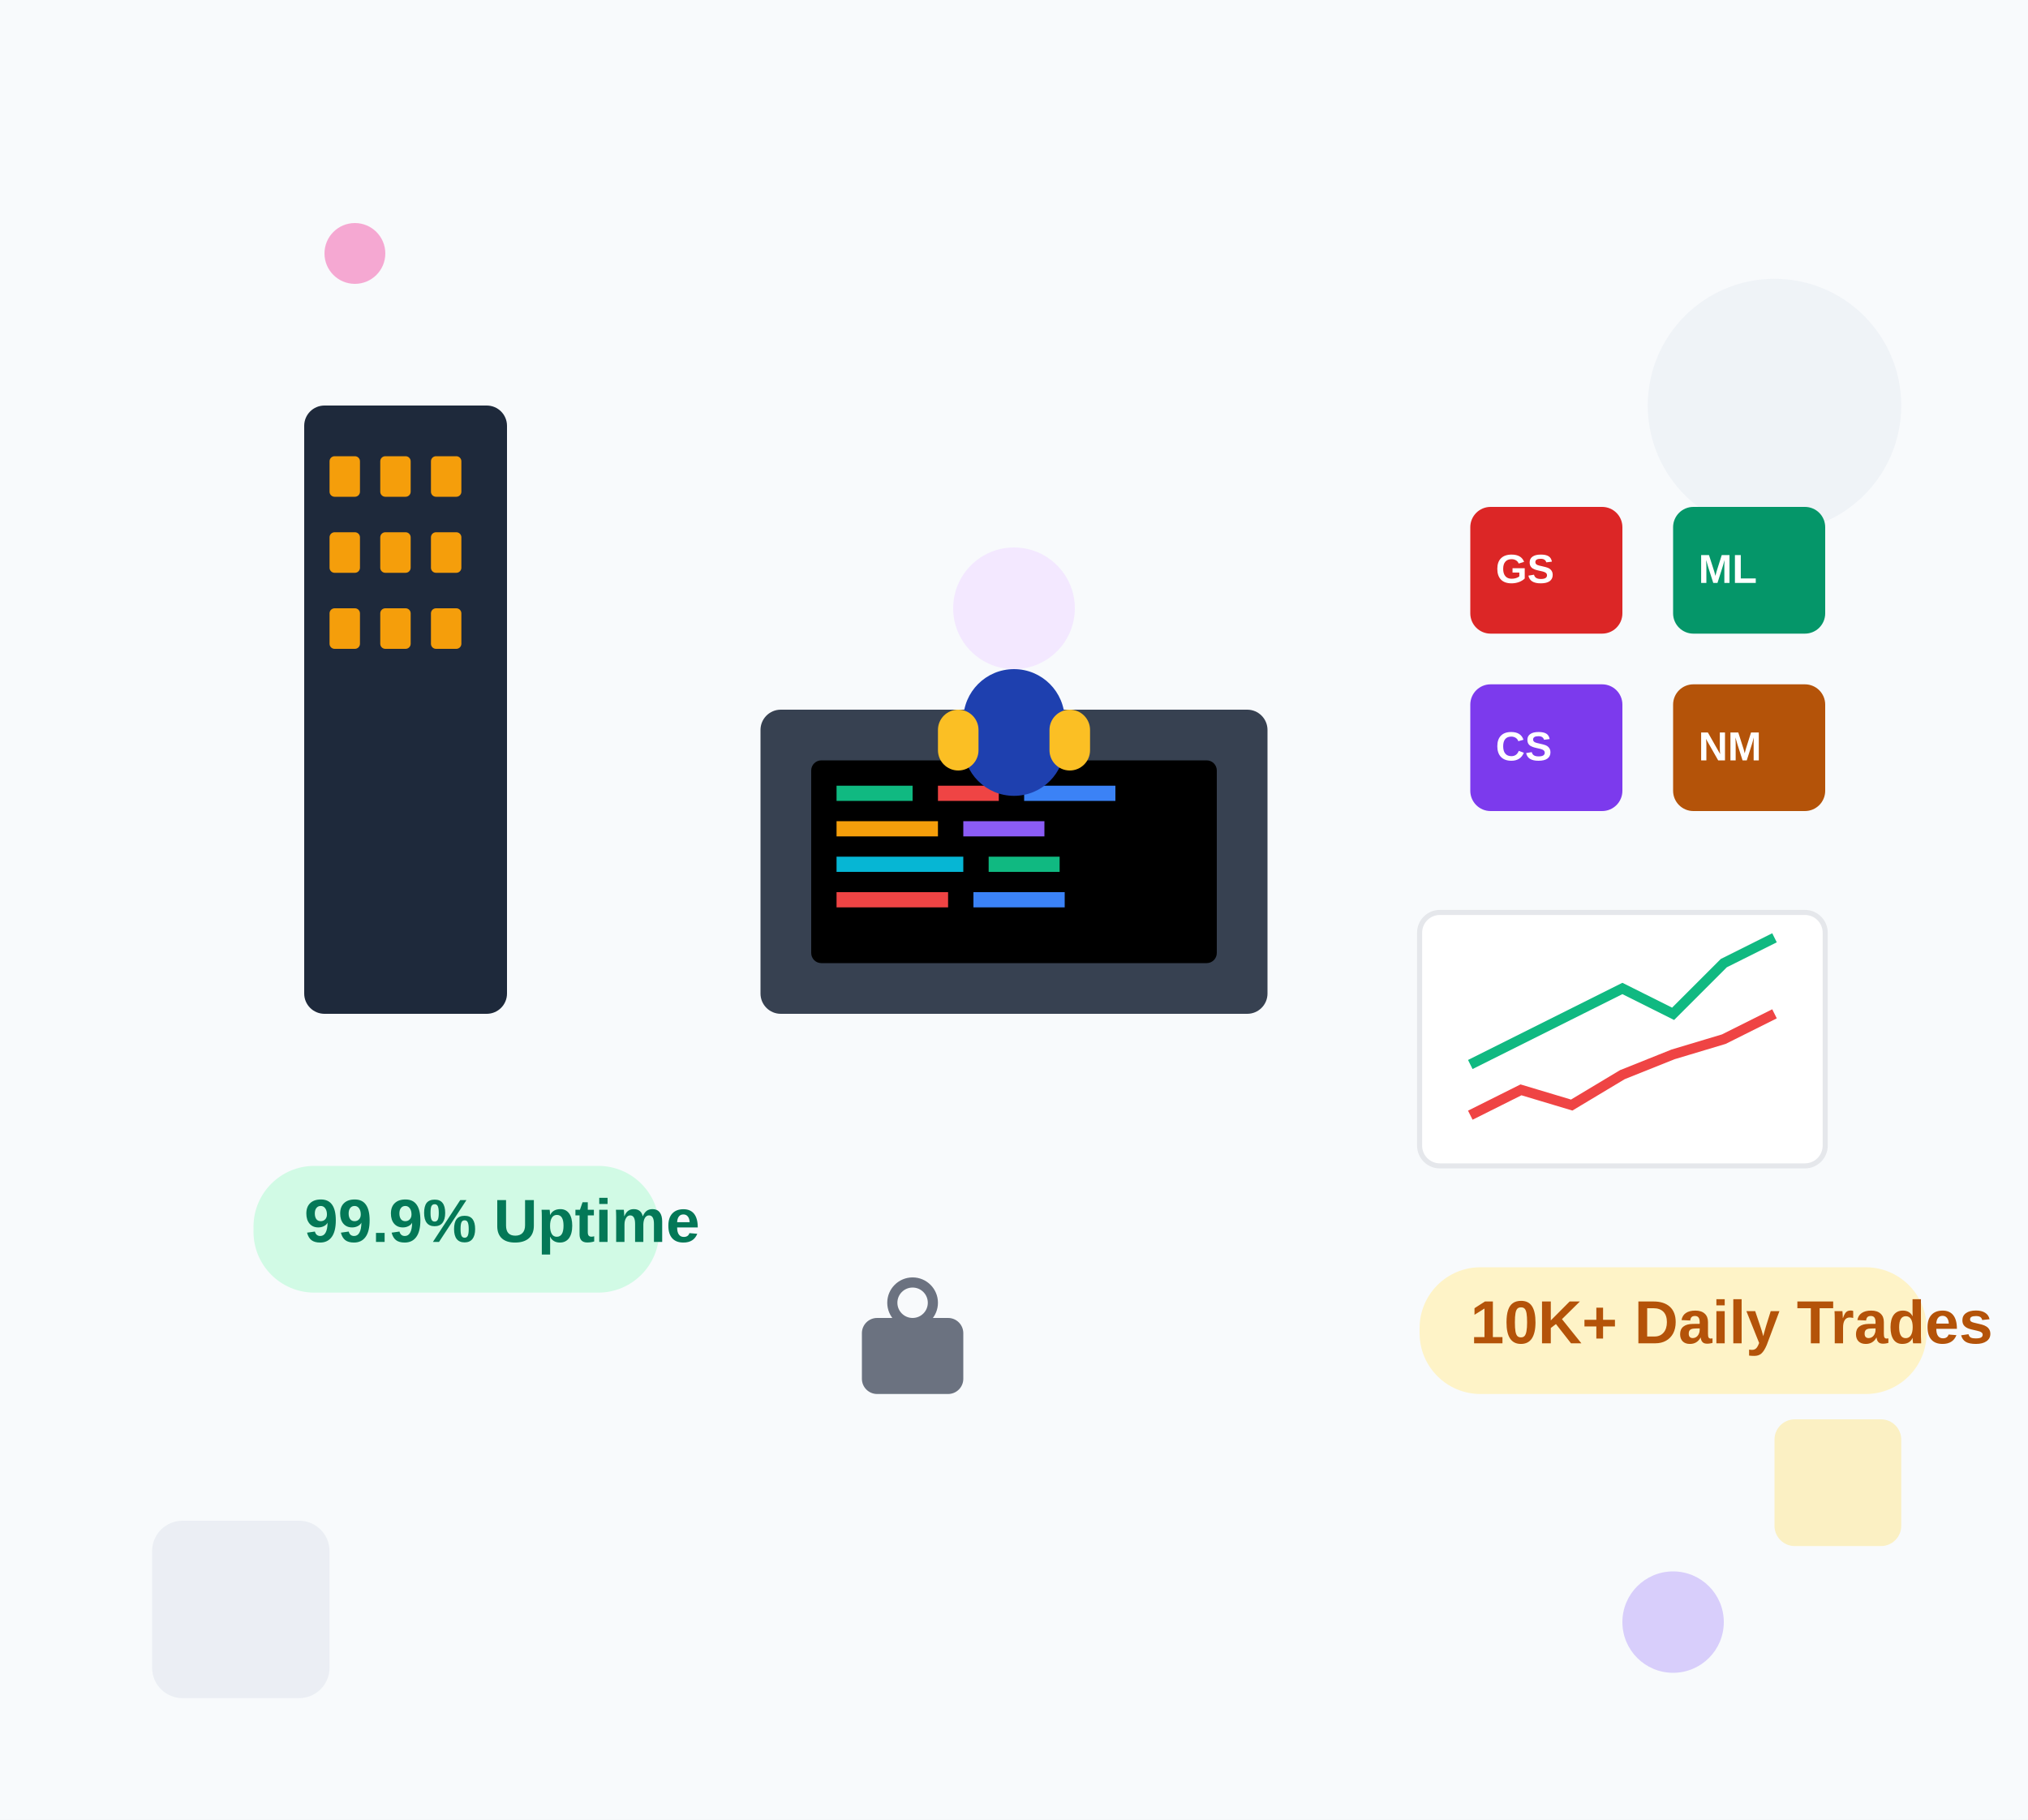
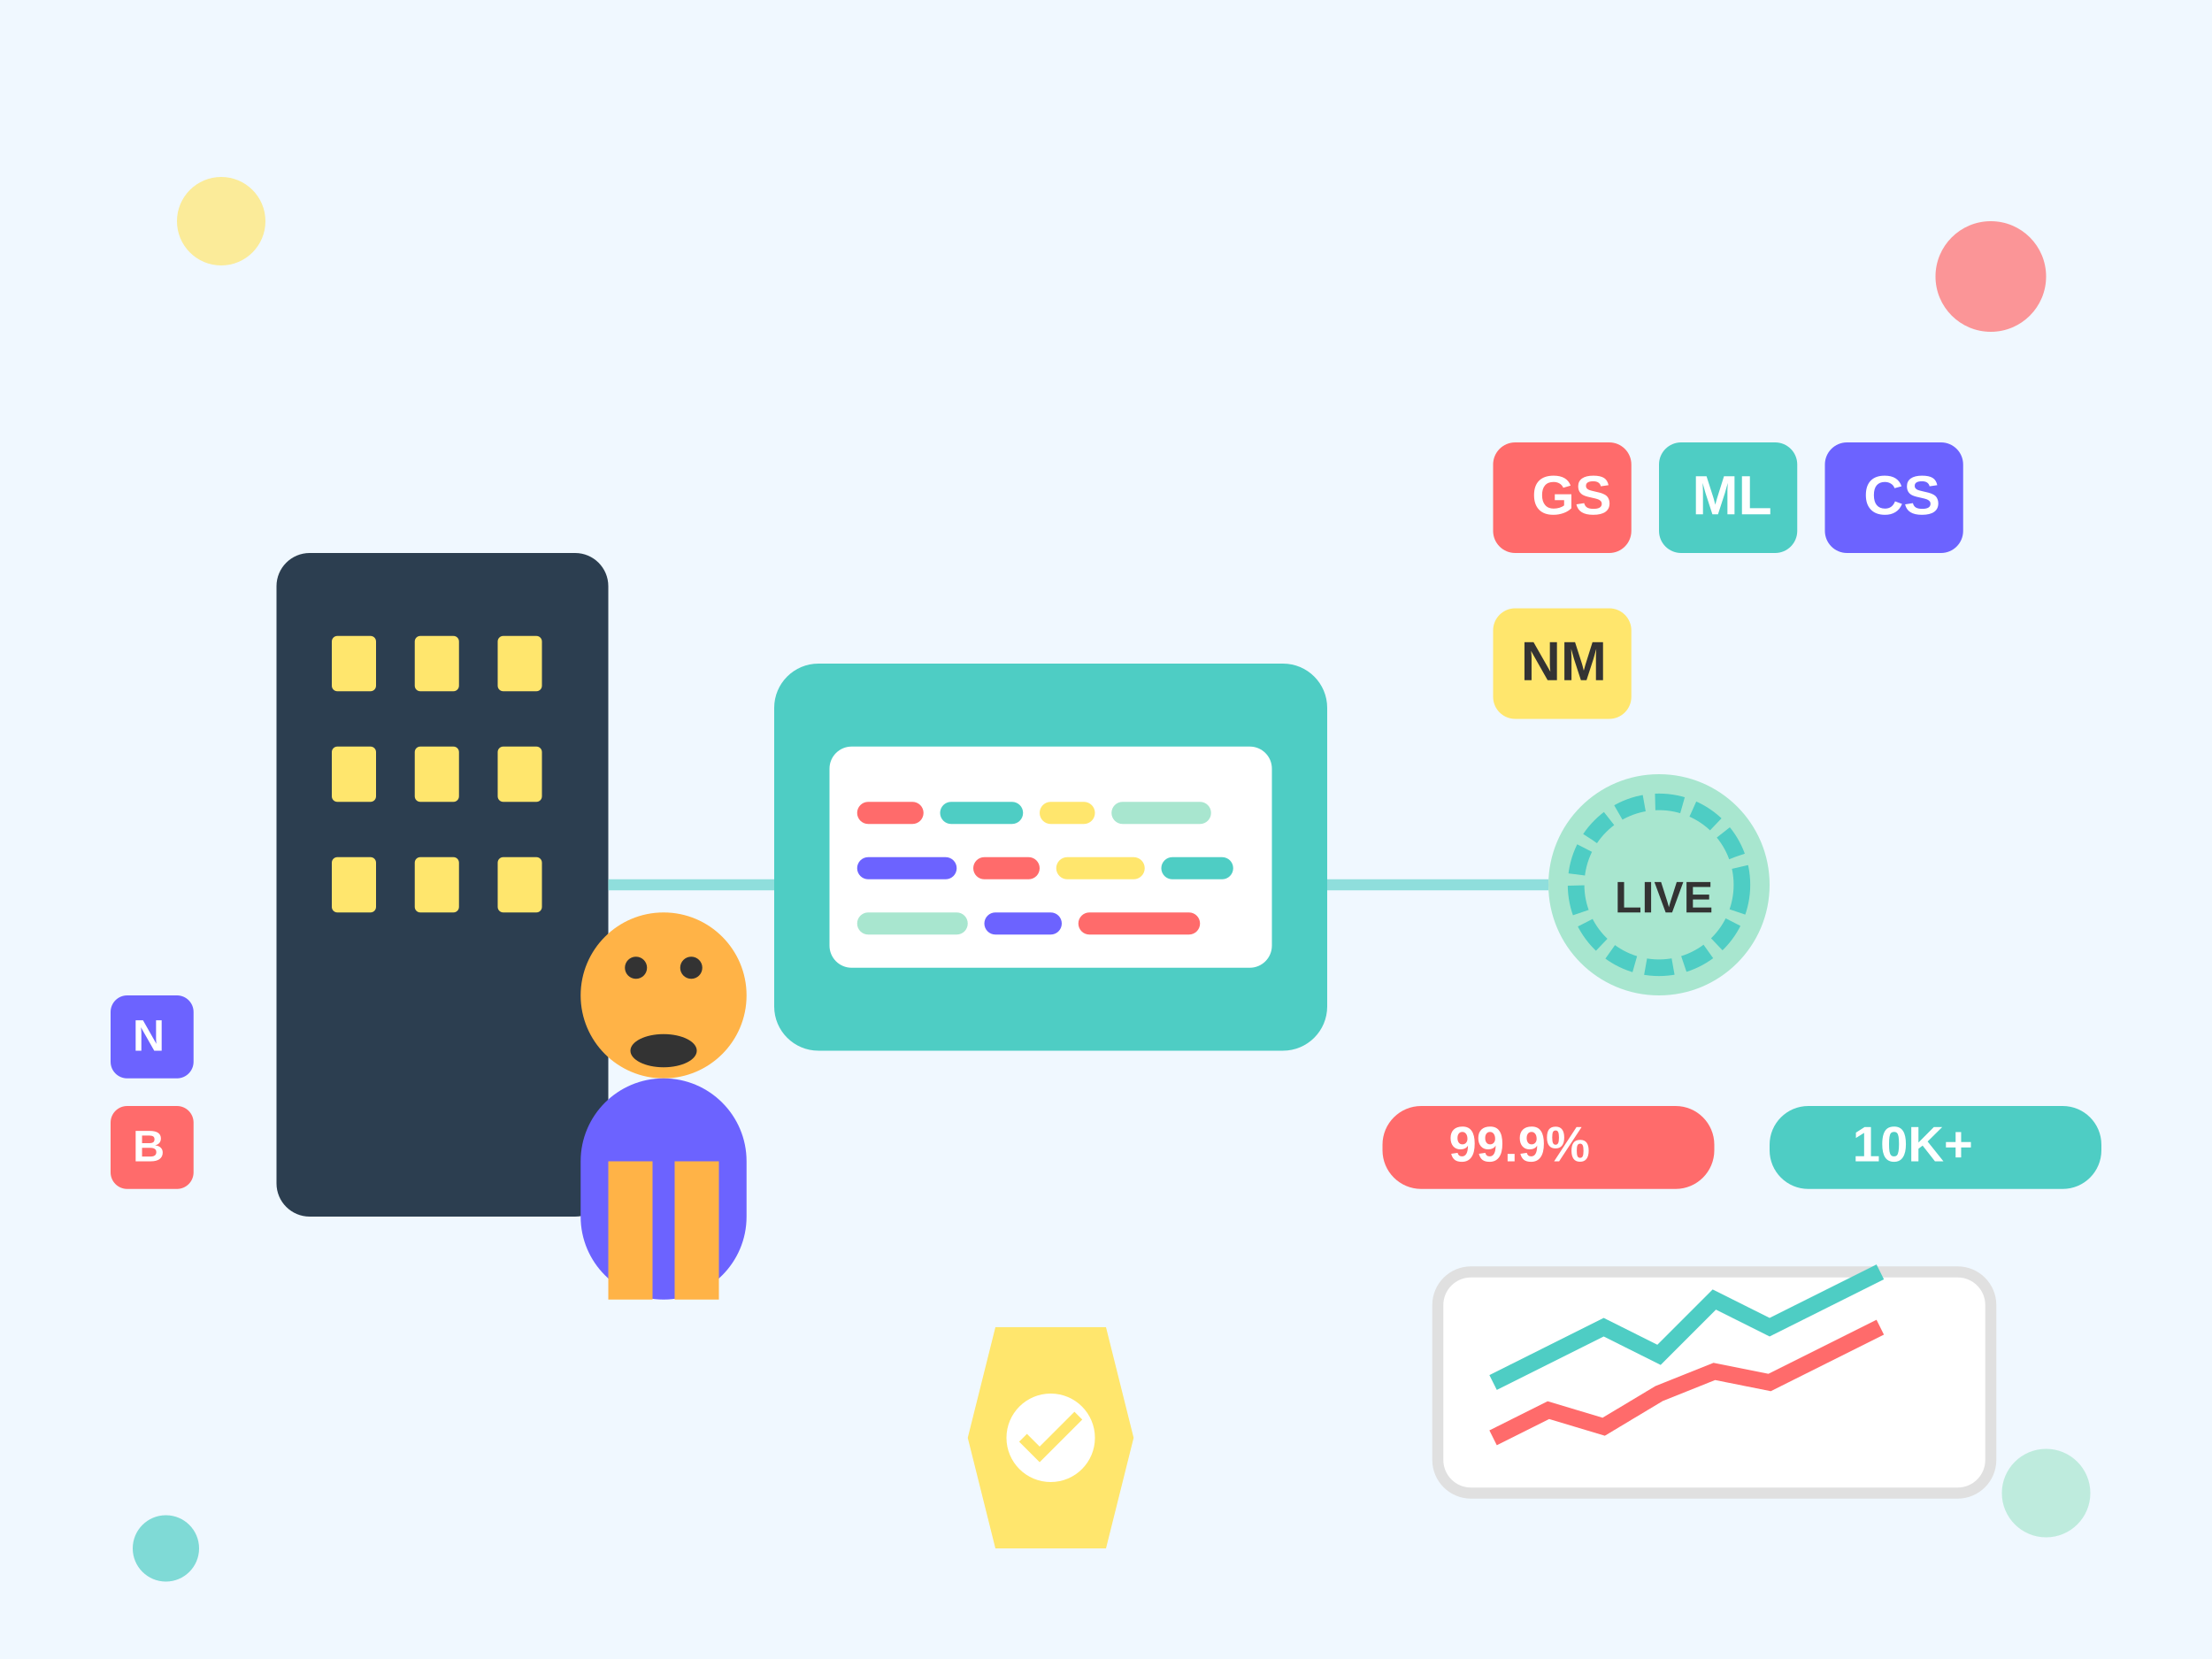
- <svg xmlns="http://www.w3.org/2000/svg" width="400" height="359" viewBox="0 0 400 359" fill="none">
-   <rect width="400" height="359" fill="#F8FAFC" />
-   <circle cx="350" cy="80" r="25" fill="#E2E8F0" opacity="0.4" />
-   <rect x="30" y="300" width="35" height="35" rx="6" fill="#CBD5E1" opacity="0.3" />
-   <rect x="60" y="80" width="40" height="120" rx="4" fill="#1E293B" />
-   <rect x="65" y="90" width="6" height="8" rx="1" fill="#F59E0B" />
-   <rect x="75" y="90" width="6" height="8" rx="1" fill="#F59E0B" />
-   <rect x="85" y="90" width="6" height="8" rx="1" fill="#F59E0B" />
-   <rect x="65" y="105" width="6" height="8" rx="1" fill="#F59E0B" />
-   <rect x="75" y="105" width="6" height="8" rx="1" fill="#F59E0B" />
-   <rect x="85" y="105" width="6" height="8" rx="1" fill="#F59E0B" />
-   <rect x="65" y="120" width="6" height="8" rx="1" fill="#F59E0B" />
-   <rect x="75" y="120" width="6" height="8" rx="1" fill="#F59E0B" />
-   <rect x="85" y="120" width="6" height="8" rx="1" fill="#F59E0B" />
-   <rect x="150" y="140" width="100" height="60" rx="4" fill="#374151" />
-   <rect x="160" y="150" width="80" height="40" rx="2" fill="#000000" />
-   <rect x="165" y="155" width="15" height="3" fill="#10B981" />
-   <rect x="185" y="155" width="12" height="3" fill="#EF4444" />
-   <rect x="202" y="155" width="18" height="3" fill="#3B82F6" />
-   <rect x="165" y="162" width="20" height="3" fill="#F59E0B" />
-   <rect x="190" y="162" width="16" height="3" fill="#8B5CF6" />
-   <rect x="165" y="169" width="25" height="3" fill="#06B6D4" />
-   <rect x="195" y="169" width="14" height="3" fill="#10B981" />
-   <rect x="165" y="176" width="22" height="3" fill="#EF4444" />
-   <rect x="192" y="176" width="18" height="3" fill="#3B82F6" />
-   <circle cx="200" cy="120" r="12" fill="#F3E8FF" />
-   <rect x="190" y="132" width="20" height="25" rx="10" fill="#1E40AF" />
-   <rect x="185" y="140" width="8" height="12" rx="4" fill="#FBBF24" />
-   <rect x="207" y="140" width="8" height="12" rx="4" fill="#FBBF24" />
-   <rect x="290" y="100" width="30" height="25" rx="4" fill="#DC2626" />
-   <text x="295" y="115" font-family="Arial, sans-serif" font-size="8" font-weight="bold" fill="#FFFFFF">GS</text>
-   <rect x="330" y="100" width="30" height="25" rx="4" fill="#059669" />
-   <text x="335" y="115" font-family="Arial, sans-serif" font-size="8" font-weight="bold" fill="#FFFFFF">ML</text>
-   <rect x="290" y="135" width="30" height="25" rx="4" fill="#7C3AED" />
-   <text x="295" y="150" font-family="Arial, sans-serif" font-size="8" font-weight="bold" fill="#FFFFFF">CS</text>
-   <rect x="330" y="135" width="30" height="25" rx="4" fill="#B45309" />
-   <text x="335" y="150" font-family="Arial, sans-serif" font-size="8" font-weight="bold" fill="#FFFFFF">NM</text>
-   <rect x="280" y="180" width="80" height="50" rx="4" fill="#FFFFFF" stroke="#E5E7EB" />
-   <path d="M290 210 L300 205 L310 200 L320 195 L330 200 L340 190 L350 185" stroke="#10B981" stroke-width="2" fill="none" />
-   <path d="M290 220 L300 215 L310 218 L320 212 L330 208 L340 205 L350 200" stroke="#EF4444" stroke-width="2" fill="none" />
-   <rect x="50" y="230" width="80" height="25" rx="12" fill="#D1FAE5" />
-   <text x="60" y="245" font-family="Arial, sans-serif" font-size="12" font-weight="bold" fill="#047857">99.9% Uptime</text>
-   <rect x="280" y="250" width="100" height="25" rx="12" fill="#FEF3C7" />
-   <text x="290" y="265" font-family="Arial, sans-serif" font-size="12" font-weight="bold" fill="#B45309">10K+ Daily Trades</text>
-   <rect x="170" y="260" width="20" height="15" rx="3" fill="#6B7280" />
-   <circle cx="180" cy="257" r="4" fill="none" stroke="#6B7280" stroke-width="2" />
-   <circle cx="70" cy="50" r="6" fill="#F472B6" opacity="0.6" />
-   <circle cx="330" cy="320" r="10" fill="#A78BFA" opacity="0.4" />
-   <rect x="350" y="280" width="25" height="25" rx="4" fill="#FDE68A" opacity="0.5" />
+ <svg xmlns="http://www.w3.org/2000/svg" viewBox="0 0 400 300">
+   <rect width="400" height="300" fill="#F0F8FF" />
+   <rect x="50" y="100" width="60" height="120" fill="#2C3E50" rx="6" />
+   <rect x="60" y="115" width="8" height="10" fill="#FFE66D" rx="1" />
+   <rect x="75" y="115" width="8" height="10" fill="#FFE66D" rx="1" />
+   <rect x="90" y="115" width="8" height="10" fill="#FFE66D" rx="1" />
+   <rect x="60" y="135" width="8" height="10" fill="#FFE66D" rx="1" />
+   <rect x="75" y="135" width="8" height="10" fill="#FFE66D" rx="1" />
+   <rect x="90" y="135" width="8" height="10" fill="#FFE66D" rx="1" />
+   <rect x="60" y="155" width="8" height="10" fill="#FFE66D" rx="1" />
+   <rect x="75" y="155" width="8" height="10" fill="#FFE66D" rx="1" />
+   <rect x="90" y="155" width="8" height="10" fill="#FFE66D" rx="1" />
+   <rect x="140" y="120" width="100" height="70" fill="#4ECDC4" rx="8" />
+   <rect x="150" y="135" width="80" height="40" fill="#FFFFFF" rx="4" />
+   <rect x="155" y="145" width="12" height="4" fill="#FF6B6B" rx="2" />
+   <rect x="170" y="145" width="15" height="4" fill="#4ECDC4" rx="2" />
+   <rect x="188" y="145" width="10" height="4" fill="#FFE66D" rx="2" />
+   <rect x="201" y="145" width="18" height="4" fill="#A8E6CF" rx="2" />
+   <rect x="155" y="155" width="18" height="4" fill="#6C63FF" rx="2" />
+   <rect x="176" y="155" width="12" height="4" fill="#FF6B6B" rx="2" />
+   <rect x="191" y="155" width="16" height="4" fill="#FFE66D" rx="2" />
+   <rect x="210" y="155" width="13" height="4" fill="#4ECDC4" rx="2" />
+   <rect x="155" y="165" width="20" height="4" fill="#A8E6CF" rx="2" />
+   <rect x="178" y="165" width="14" height="4" fill="#6C63FF" rx="2" />
+   <rect x="195" y="165" width="22" height="4" fill="#FF6B6B" rx="2" />
+   <circle cx="120" cy="180" r="15" fill="#FFB347" />
+   <circle cx="115" cy="175" r="2" fill="#333" />
+   <circle cx="125" cy="175" r="2" fill="#333" />
+   <ellipse cx="120" cy="190" rx="6" ry="3" fill="#333" />
+   <rect x="105" y="195" width="30" height="40" fill="#6C63FF" rx="15" />
+   <rect x="110" y="210" width="8" height="25" fill="#FFB347" />
+   <rect x="122" y="210" width="8" height="25" fill="#FFB347" />
+   <rect x="270" y="80" width="25" height="20" fill="#FF6B6B" rx="4" />
+   <text x="277" y="93" font-family="Arial" font-size="10" fill="#FFFFFF" font-weight="bold">GS</text>
+   <rect x="300" y="80" width="25" height="20" fill="#4ECDC4" rx="4" />
+   <text x="306" y="93" font-family="Arial" font-size="10" fill="#FFFFFF" font-weight="bold">ML</text>
+   <rect x="330" y="80" width="25" height="20" fill="#6C63FF" rx="4" />
+   <text x="337" y="93" font-family="Arial" font-size="10" fill="#FFFFFF" font-weight="bold">CS</text>
+   <rect x="270" y="110" width="25" height="20" fill="#FFE66D" rx="4" />
+   <text x="275" y="123" font-family="Arial" font-size="10" fill="#333" font-weight="bold">NM</text>
+   <circle cx="300" cy="160" r="20" fill="#A8E6CF" />
+   <circle cx="300" cy="160" r="15" fill="none" stroke="#4ECDC4" stroke-width="3" stroke-dasharray="5,2" />
+   <text x="292" y="165" font-family="Arial" font-size="8" fill="#333" font-weight="bold">LIVE</text>
+   <rect x="250" y="200" width="60" height="15" fill="#FF6B6B" rx="7" />
+   <text x="262" y="210" font-family="Arial" font-size="9" fill="#FFFFFF" font-weight="bold">99.9%</text>
+   <rect x="320" y="200" width="60" height="15" fill="#4ECDC4" rx="7" />
+   <text x="335" y="210" font-family="Arial" font-size="9" fill="#FFFFFF" font-weight="bold">10K+</text>
+   <rect x="260" y="230" width="100" height="40" fill="#FFFFFF" stroke="#E0E0E0" stroke-width="2" rx="6" />
+   <path d="M270 250 L280 245 L290 240 L300 245 L310 235 L320 240 L330 235 L340 230" stroke="#4ECDC4" stroke-width="3" fill="none" />
+   <path d="M270 260 L280 255 L290 258 L300 252 L310 248 L320 250 L330 245 L340 240" stroke="#FF6B6B" stroke-width="3" fill="none" />
+   <path d="M180 240 L200 240 L205 260 L200 280 L180 280 L175 260 Z" fill="#FFE66D" />
+   <circle cx="190" cy="260" r="8" fill="#FFFFFF" />
+   <path d="M185 260 L188 263 L195 256" stroke="#FFE66D" stroke-width="2" fill="none" />
+   <g stroke="#4ECDC4" stroke-width="2" opacity="0.6">
+     <line x1="110" y1="160" x2="140" y2="160" />
+     <line x1="240" y1="160" x2="280" y2="160" />
+   </g>
+   <circle cx="40" cy="40" r="8" fill="#FFE66D" opacity="0.7" />
+   <circle cx="360" cy="50" r="10" fill="#FF6B6B" opacity="0.7" />
+   <circle cx="30" cy="280" r="6" fill="#4ECDC4" opacity="0.7" />
+   <circle cx="370" cy="270" r="8" fill="#A8E6CF" opacity="0.7" />
+   <rect x="20" y="180" width="15" height="15" fill="#6C63FF" rx="3" />
+   <text x="24" y="190" font-family="Arial" font-size="8" fill="#FFFFFF" font-weight="bold">N</text>
+   <rect x="20" y="200" width="15" height="15" fill="#FF6B6B" rx="3" />
+   <text x="24" y="210" font-family="Arial" font-size="8" fill="#FFFFFF" font-weight="bold">B</text>
</svg>
